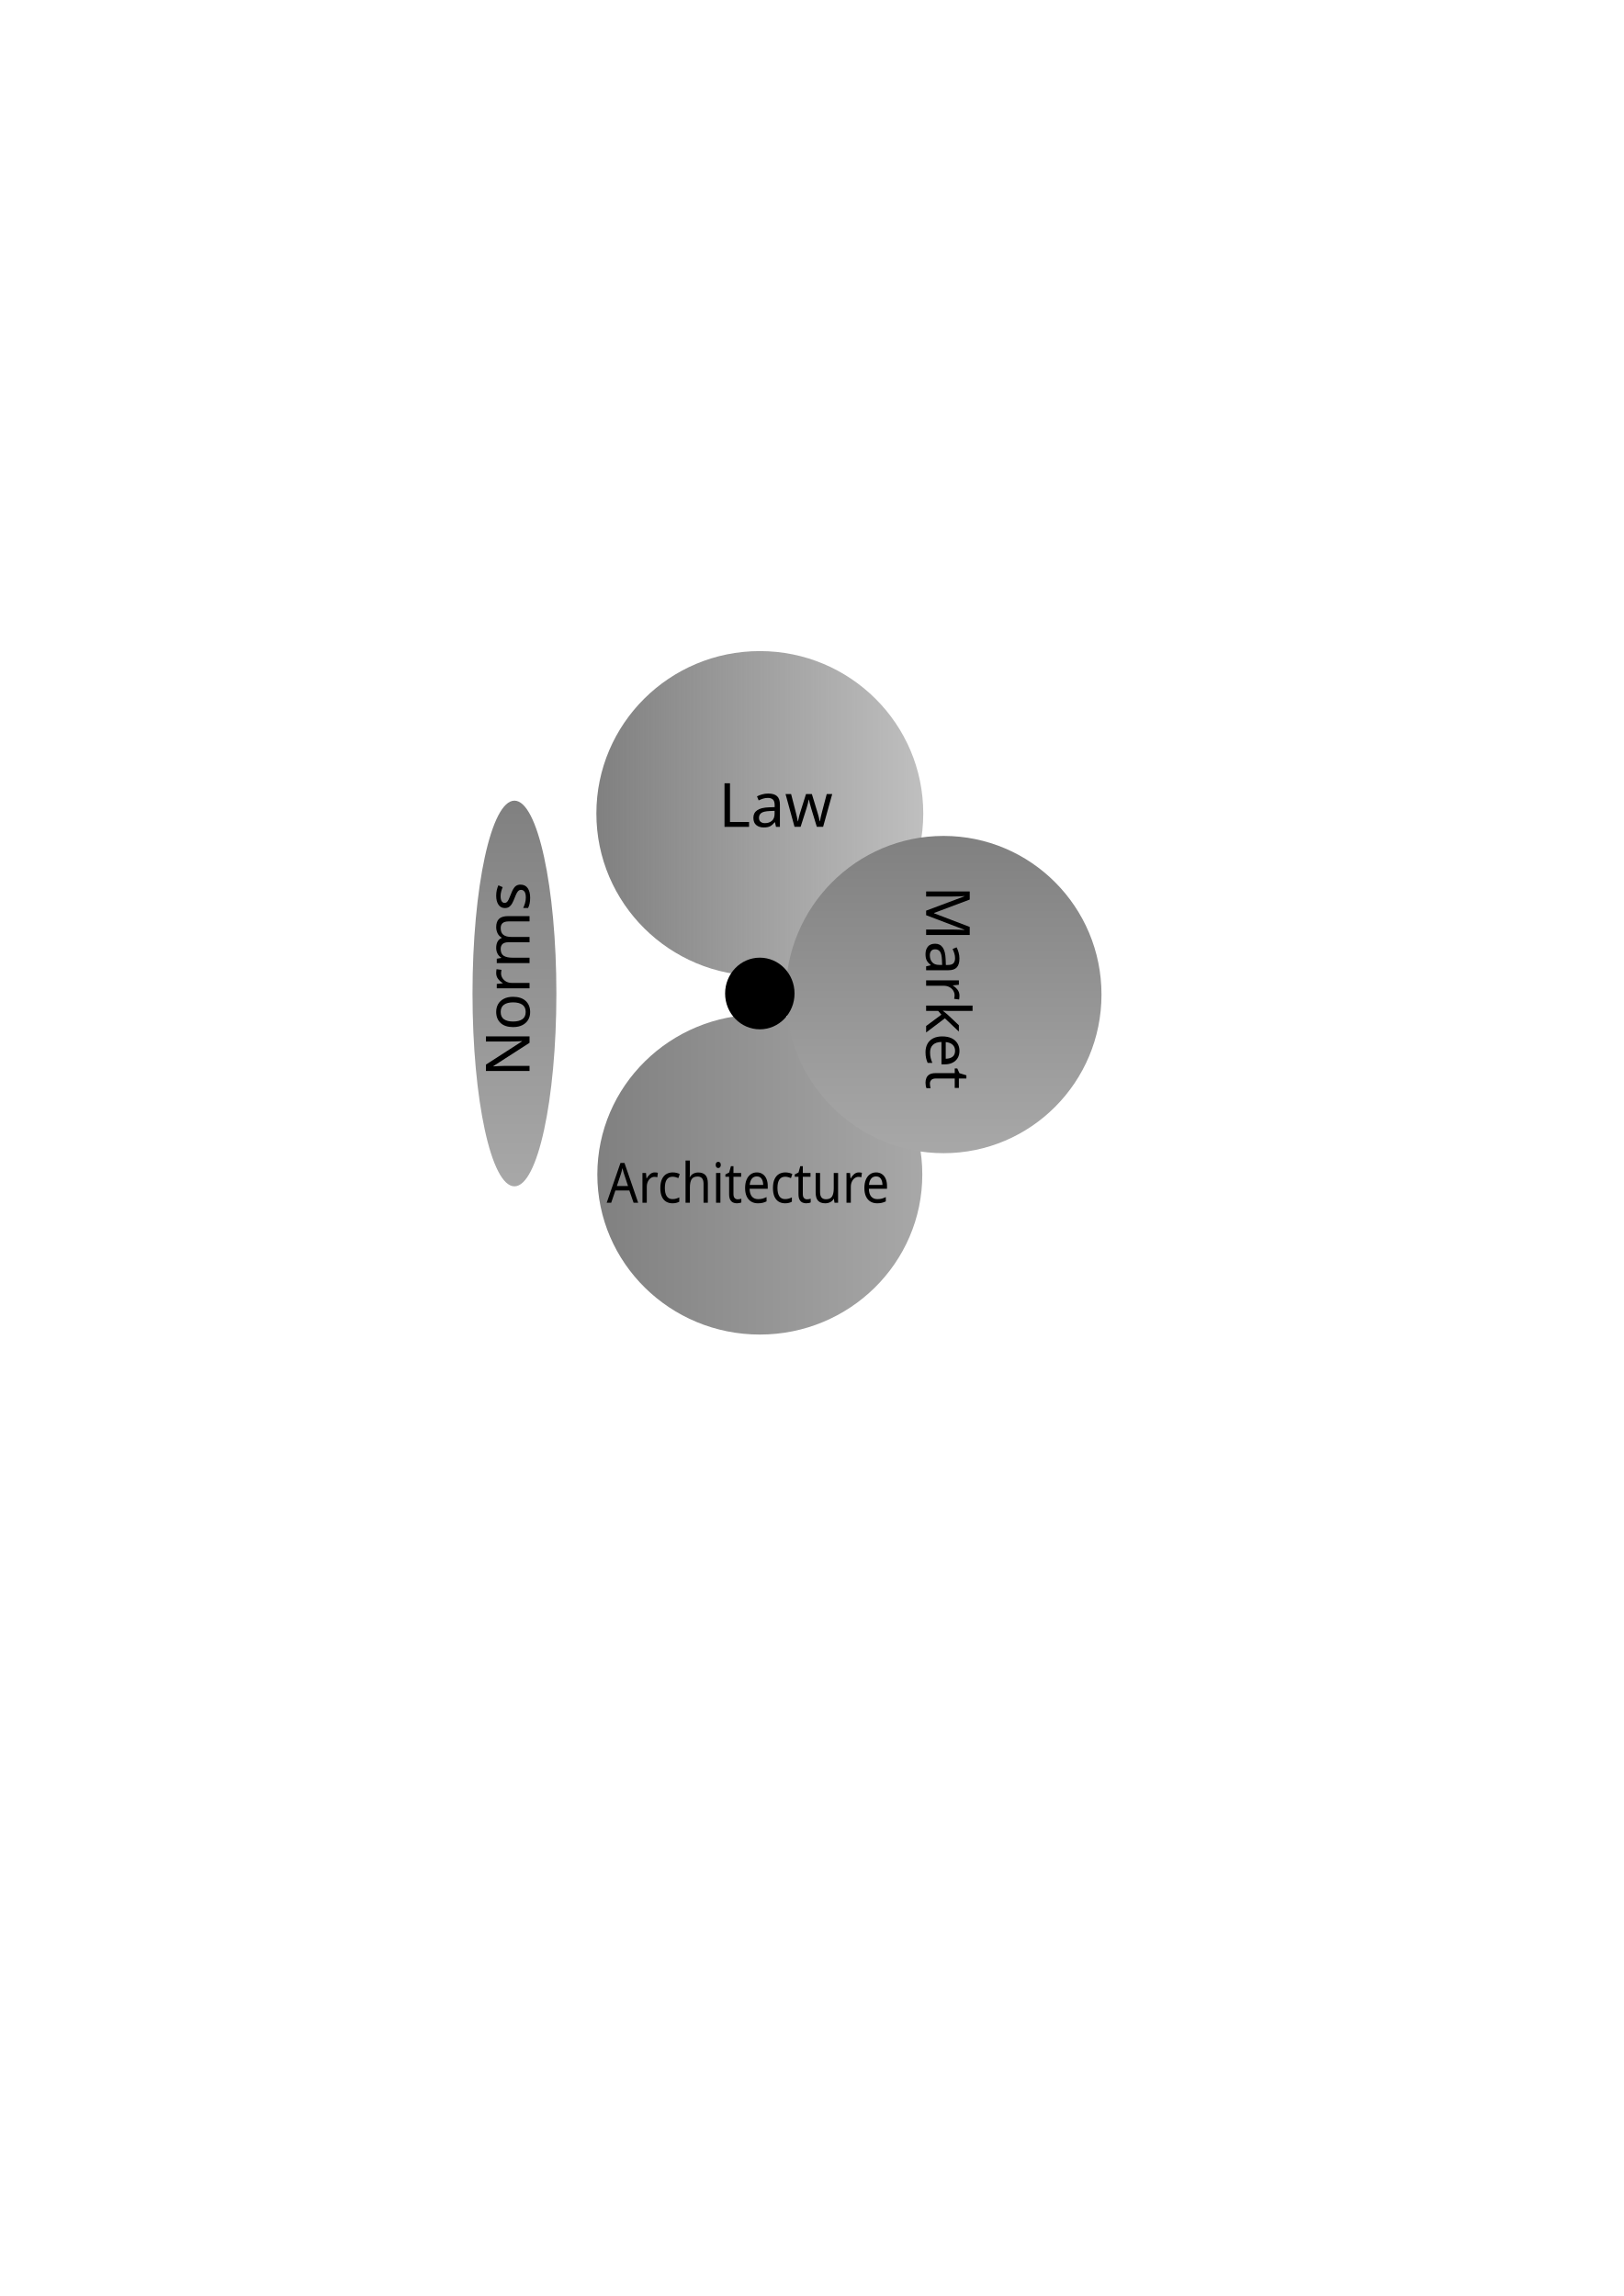
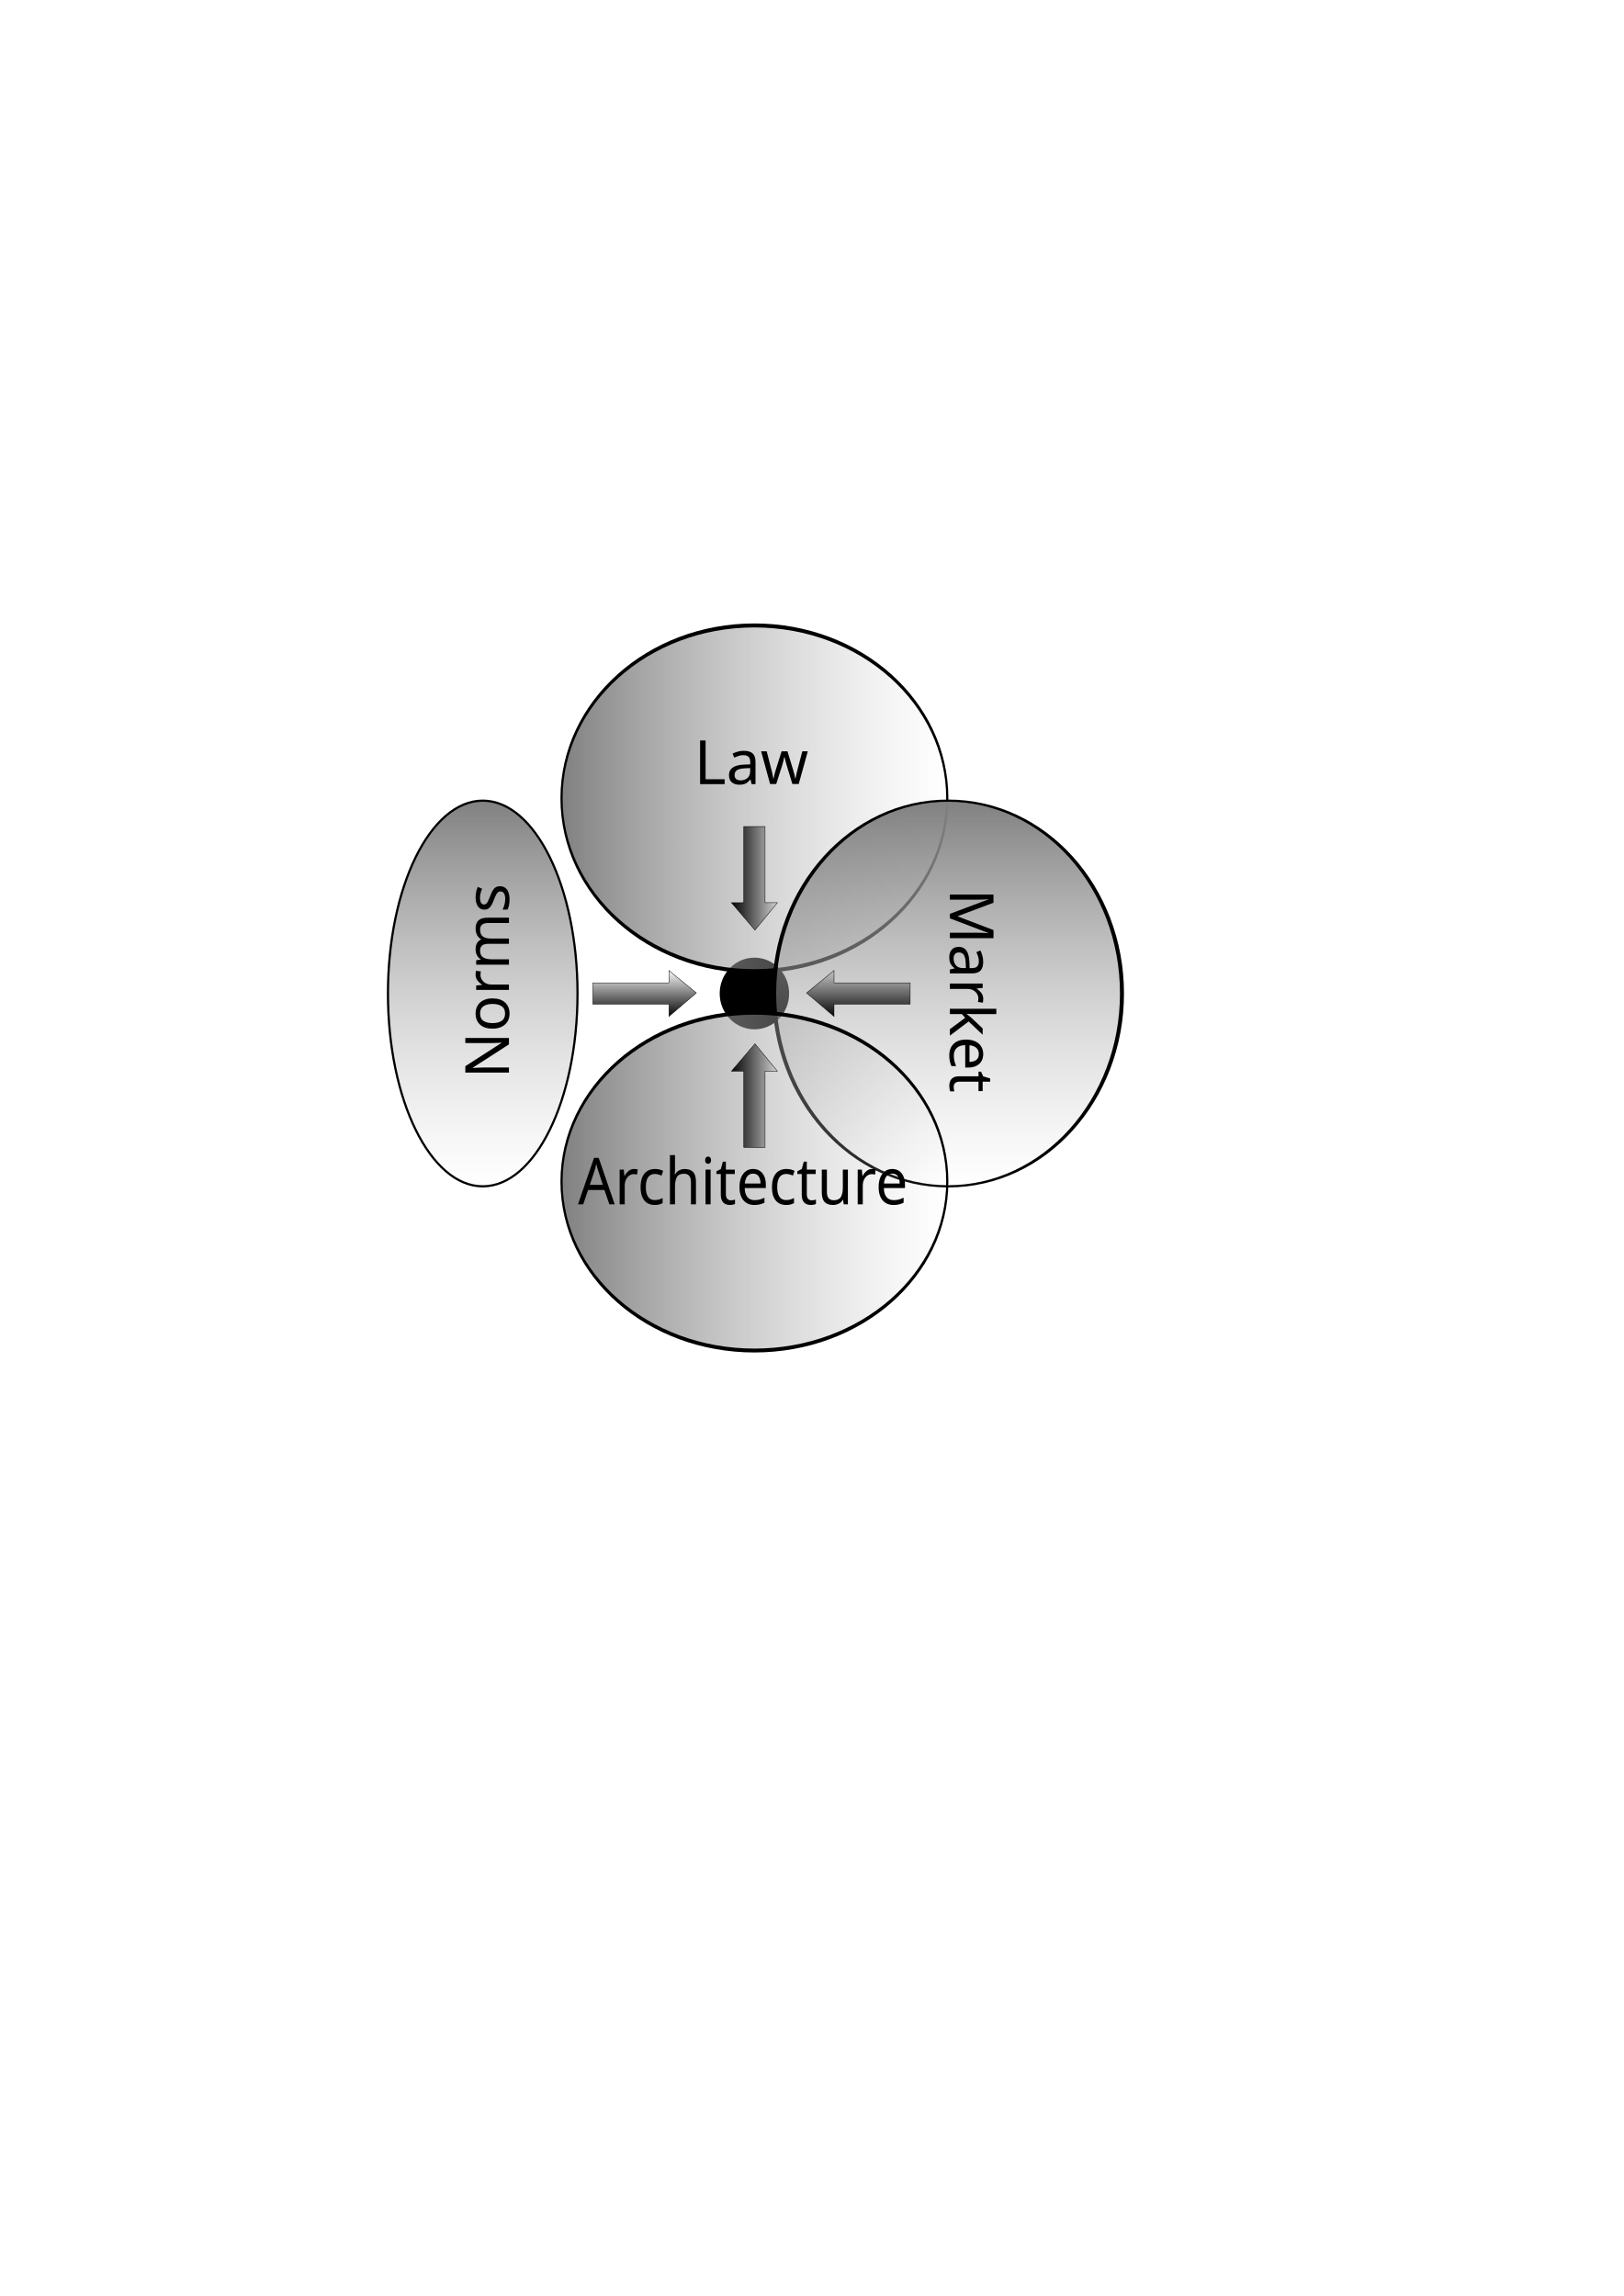
<svg xmlns="http://www.w3.org/2000/svg" xmlns:ns1="http://www.openswatchbook.org/uri/2009/osb" xmlns:xlink="http://www.w3.org/1999/xlink" width="744.094" height="1052.362" id="svg2" version="1.1">
  <defs id="defs4">
    <linearGradient id="linearGradient7497">
      <stop style="stop-color:#000000;stop-opacity:1;" offset="0" id="stop7499" />
      <stop style="stop-color:#000000;stop-opacity:0;" offset="1" id="stop7501" />
    </linearGradient>
    <linearGradient id="linearGradient7481">
      <stop style="stop-color:#000000;stop-opacity:1;" offset="0" id="stop7483" />
      <stop id="stop7489" offset="0.5" style="stop-color:#050505;stop-opacity:0.498;" />
      <stop style="stop-color:#0b0b0b;stop-opacity:0;" offset="1" id="stop7485" />
    </linearGradient>
    <linearGradient id="linearGradient4833" ns1:paint="gradient">
      <stop style="stop-color:#6e6e6e;stop-opacity:0.498;" offset="0" id="stop4839" />
      <stop id="stop4837" offset="1" style="stop-color:#000000;stop-opacity:0;" />
    </linearGradient>
    <marker orient="auto" refY="0.0" refX="0.0" id="Arrow1Sstart" style="overflow:visible">
      <path id="path4029" d="M 0.0,0.0 L 5.0,-5.0 L -12.5,0.0 L 5.0,5.0 L 0.0,0.0 z " style="fill-rule:evenodd;stroke:#000000;stroke-width:1.0pt" transform="scale(0.2) translate(6,0)" />
    </marker>
    <marker orient="auto" refY="0.0" refX="0.0" id="Arrow2Lstart" style="overflow:visible">
      <path id="path4035" style="fill-rule:evenodd;stroke-width:0.625;stroke-linejoin:round" d="M 8.719,4.034 L -2.207,0.016 L 8.719,-4.002 C 6.973,-1.63 6.983,1.616 8.719,4.034 z " transform="scale(1.1) translate(1,0)" />
    </marker>
    <linearGradient id="linearGradient3860">
      <stop style="stop-color:#808080;stop-opacity:1;" offset="0" id="stop3862" />
      <stop style="stop-color:#c3c3c3;stop-opacity:0;" offset="1" id="stop3864" />
    </linearGradient>
-     <linearGradient xlink:href="#linearGradient3860-7-1" id="linearGradient3866" x1="256.079" y1="580.621" x2="433.855" y2="580.621" gradientUnits="userSpaceOnUse" />
+     <linearGradient xlink:href="#linearGradient3860" id="linearGradient3866" x1="256.079" y1="580.621" x2="433.855" y2="580.621" gradientUnits="userSpaceOnUse" />
    <linearGradient xlink:href="#linearGradient3860-7" id="linearGradient3866-6" x1="256.079" y1="580.621" x2="433.855" y2="580.621" gradientUnits="userSpaceOnUse" />
    <linearGradient id="linearGradient3860-7">
      <stop style="stop-color:#808080;stop-opacity:1;" offset="0" id="stop3862-3" />
-       <stop style="stop-color:#808080;stop-opacity:0.5;" offset="1" id="stop3864-2" />
+       <stop style="stop-color:#c3c3c3;stop-opacity:0;" offset="1" id="stop3864-2" />
    </linearGradient>
    <linearGradient y2="580.621" x2="433.855" y1="580.621" x1="256.079" gradientUnits="userSpaceOnUse" id="linearGradient3883" xlink:href="#linearGradient3860-7" />
    <linearGradient y2="580.621" x2="433.855" y1="580.621" x1="256.079" gradientUnits="userSpaceOnUse" id="linearGradient3883-6" xlink:href="#linearGradient3860-7-1" />
    <linearGradient id="linearGradient3860-7-1">
      <stop style="stop-color:#808080;stop-opacity:1;" offset="0" id="stop3862-3-1" />
-       <stop style="stop-color:#a8a8a8;stop-opacity:1;" offset="1" id="stop3864-2-5" />
+       <stop style="stop-color:#c3c3c3;stop-opacity:0;" offset="1" id="stop3864-2-5" />
    </linearGradient>
    <linearGradient y2="580.621" x2="433.855" y1="580.621" x1="256.079" gradientUnits="userSpaceOnUse" id="linearGradient3921" xlink:href="#linearGradient3860-7-1" />
    <linearGradient y2="580.621" x2="433.855" y1="580.621" x1="256.079" gradientUnits="userSpaceOnUse" id="linearGradient3921-8" xlink:href="#linearGradient3860-7-1-3" />
    <linearGradient id="linearGradient3860-7-1-3">
      <stop style="stop-color:#808080;stop-opacity:1;" offset="0" id="stop3862-3-1-1" />
      <stop style="stop-color:#c3c3c3;stop-opacity:0;" offset="1" id="stop3864-2-5-5" />
    </linearGradient>
-     <linearGradient y2="580.621" x2="433.855" y1="580.621" x1="256.079" gradientUnits="userSpaceOnUse" id="linearGradient3955" xlink:href="#linearGradient3860-7-1" />
+     <linearGradient y2="580.621" x2="433.855" y1="580.621" x1="256.079" gradientUnits="userSpaceOnUse" id="linearGradient3955" xlink:href="#linearGradient3860-7-1-3" />
    <linearGradient xlink:href="#linearGradient7497" id="linearGradient7503" x1="208.884" y1="263.964" x2="230.925" y2="263.964" gradientUnits="userSpaceOnUse" gradientTransform="matrix(1,0,0,-1,125.82,666.5502)" />
    <linearGradient xlink:href="#linearGradient7497-5" id="linearGradient7503-7" x1="208.884" y1="263.964" x2="230.925" y2="263.964" gradientUnits="userSpaceOnUse" />
    <linearGradient id="linearGradient7497-5">
      <stop style="stop-color:#000000;stop-opacity:1;" offset="0" id="stop7499-3" />
      <stop style="stop-color:#000000;stop-opacity:0;" offset="1" id="stop7501-8" />
    </linearGradient>
    <linearGradient gradientTransform="translate(125.82,238.171)" y2="263.964" x2="230.925" y1="263.964" x1="208.884" gradientUnits="userSpaceOnUse" id="linearGradient7520" xlink:href="#linearGradient7497-5" />
    <linearGradient xlink:href="#linearGradient7497-3" id="linearGradient7503-9" x1="208.884" y1="263.964" x2="230.925" y2="263.964" gradientUnits="userSpaceOnUse" gradientTransform="matrix(1,0,0,-1,124.416,666.5502)" />
    <linearGradient id="linearGradient7497-3">
      <stop style="stop-color:#000000;stop-opacity:1;" offset="0" id="stop7499-2" />
      <stop style="stop-color:#000000;stop-opacity:0;" offset="1" id="stop7501-9" />
    </linearGradient>
    <linearGradient y2="263.964" x2="230.925" y1="263.964" x1="208.884" gradientTransform="matrix(0,-1,-1,0,559.3523,675.2667)" gradientUnits="userSpaceOnUse" id="linearGradient7554" xlink:href="#linearGradient7497-3" />
    <linearGradient y2="263.964" x2="230.925" y1="263.964" x1="208.884" gradientTransform="matrix(0,-1,-1,0,569.513,673.5071)" gradientUnits="userSpaceOnUse" id="linearGradient7554-0" xlink:href="#linearGradient7497-3-6" />
    <linearGradient id="linearGradient7497-3-6">
      <stop style="stop-color:#000000;stop-opacity:1;" offset="0" id="stop7499-2-9" />
      <stop style="stop-color:#000000;stop-opacity:0;" offset="1" id="stop7501-9-7" />
    </linearGradient>
    <linearGradient y2="263.964" x2="230.925" y1="263.964" x1="208.884" gradientTransform="matrix(0,-1,1,0,129.4029,675.2667)" gradientUnits="userSpaceOnUse" id="linearGradient7588" xlink:href="#linearGradient7497-3-6" />
  </defs>
  <g id="layer1">
-     <path style="fill:url(#linearGradient3866);fill-opacity:1;fill-rule:evenodd;stroke:none" id="path3082" d="m 433.355,580.621 a 88.388,43.437 0 1 1 -176.777,0 88.388,43.437 0 1 1 176.777,0 z" transform="matrix(0.8424404,0,0,1.688596,57.58935,-442.0921)" />
-     <text xml:space="preserve" style="font-size:24px;font-style:normal;font-variant:normal;font-weight:normal;font-stretch:normal;text-align:start;line-height:125%;letter-spacing:0px;word-spacing:0px;writing-mode:lr-tb;text-anchor:start;fill:#000000;fill-opacity:1;stroke:none;font-family:Sans;-inkscape-font-specification:Sans" x="294.941" y="519.668" id="text3088" transform="scale(0.9426623,1.060825)">
-       <tspan id="tspan3090" x="294.941" y="519.668" style="font-size:24px;font-style:normal;font-variant:normal;font-weight:normal;font-stretch:normal;text-align:start;line-height:125%;writing-mode:lr-tb;text-anchor:start;font-family:Sans;-inkscape-font-specification:Sans">Architecture</tspan>
+     <path style="stroke-width:6;stroke-miterlimit:4;stroke-dasharray:none" id="path5965" d="m 361.29,455.001 a 15.909,16.422 0 1 1 -31.818,0 15.909,16.422 0 1 1 31.818,0 z" transform="translate(0.343487,0.3605672)" />
+     <path style="fill:url(#linearGradient3883);fill-opacity:1;fill-rule:evenodd;stroke:#000000;stroke-width:1px;stroke-linecap:butt;stroke-linejoin:miter;stroke-opacity:1" id="path3082-3" d="m 433.355,580.621 a 88.388,43.437 0 1 1 -176.777,0 88.388,43.437 0 1 1 176.777,0 z" transform="matrix(1,0,0,1.824013,0.7576105,-693.1648)" />
+     <path style="fill:url(#linearGradient3955);fill-opacity:1;fill-rule:evenodd;stroke:#000000;stroke-width:1px;stroke-linecap:butt;stroke-linejoin:miter;stroke-opacity:1" id="path3082-3-0-1" d="m 433.355,580.621 a 88.388,43.437 0 1 1 -176.777,0 88.388,43.437 0 1 1 176.777,0 z" transform="matrix(0,1,-1.834755,0,1499.769,110.3949)" />
+     <text xml:space="preserve" style="font-size:40px;font-style:normal;font-weight:normal;line-height:125%;letter-spacing:0px;word-spacing:0px;fill:#000000;fill-opacity:1;stroke:none;font-family:Crimson Text" x="318.114" y="359.389" id="text3902">
+       <tspan id="tspan3904" x="318.114" y="359.389" style="font-size:28px">Law</tspan>
    </text>
-     <path style="fill:url(#linearGradient3883);fill-opacity:1.0;fill-rule:evenodd;stroke:none;stroke-width:1px;stroke-linecap:butt;stroke-linejoin:miter;stroke-opacity:1" id="path3082-3" d="m 433.355,580.621 a 88.388,43.437 0 1 1 -176.777,0 88.388,43.437 0 1 1 176.777,0 z" transform="matrix(0.8474001,0,0,1.713736,55.87844,-622.168)" />
-     <text xml:space="preserve" style="font-size:40px;font-style:normal;font-weight:normal;line-height:125%;letter-spacing:0px;word-spacing:0px;fill:#000000;fill-opacity:1;stroke:none;font-family:Sans" x="329.302" y="378.984" id="text3902">
-       <tspan id="tspan3904" x="329.302" y="378.984" style="font-size:28px">Law</tspan>
+     <path style="fill:url(#linearGradient3921);fill-opacity:1;fill-rule:evenodd;stroke:#000000;stroke-width:1px;stroke-linecap:butt;stroke-linejoin:miter;stroke-opacity:1" id="path3082-3-0" d="m 433.355,580.621 a 88.388,43.437 0 1 1 -176.777,0 88.388,43.437 0 1 1 176.777,0 z" transform="matrix(0,1,-1,0,801.8444,110.3949)" />
+     <text xml:space="preserve" style="font-size:40px;font-style:normal;font-weight:normal;line-height:125%;letter-spacing:0px;word-spacing:0px;fill:#000000;fill-opacity:1;stroke:none;font-family:Crimson Text" x="-494.313" y="233.237" id="text3974" transform="matrix(0,-1,1,0,0,0)">
+       <tspan id="tspan3976" x="-494.313" y="233.237" style="font-size:28px">Norms</tspan>
    </text>
-     <path style="fill:url(#linearGradient3921);fill-opacity:1.0;fill-rule:evenodd;stroke:none;stroke-width:1px;stroke-linecap:butt;stroke-linejoin:miter;stroke-opacity:1" id="path3082-3-0" d="m 433.355,580.621 a 88.388,43.437 0 1 1 -176.777,0 88.388,43.437 0 1 1 176.777,0 z" transform="matrix(0,1,-0.4424079,0,492.6248,110.3949)" />
-     <path style="fill:url(#linearGradient3955);fill-opacity:1.0;fill-rule:evenodd;stroke:none" id="path3082-3-0-1" d="m 433.355,580.621 a 88.388,43.437 0 1 1 -176.777,0 88.388,43.437 0 1 1 176.777,0 z" transform="matrix(0,0.8225971,-1.666049,0,1399.757,172.081)" />
-     <text xml:space="preserve" style="font-size:40px;font-style:normal;font-weight:normal;line-height:125%;letter-spacing:0px;word-spacing:0px;fill:#000000;fill-opacity:1;stroke:none;font-family:Sans" x="-493.587" y="242.672" id="text3974" transform="matrix(0,-1,1,0,0,0)">
-       <tspan id="tspan3976" x="-493.587" y="242.672" style="font-size:28px">Norms</tspan>
+     <path d="m 306.55,465.883 12.573,-10.777 -12.573,-10.264 0,5.645 -34.897,0 0,9.751 34.897,0 z" id="rect4001-3" style="fill:url(#linearGradient7554);fill-opacity:1;stroke:#000000;stroke-width:0.2;stroke-miterlimit:4;stroke-opacity:1;stroke-dasharray:none" />
+     <path style="fill:url(#linearGradient3866);fill-opacity:1;fill-rule:evenodd;stroke:#000000;stroke-width:1px;stroke-linecap:butt;stroke-linejoin:miter;stroke-opacity:1" id="path3082" d="m 433.355,580.621 a 88.388,43.437 0 1 1 -176.777,0 88.388,43.437 0 1 1 176.777,0 z" transform="matrix(1,0,0,1.782246,0.7576105,-493.2175)" />
+     <text xml:space="preserve" style="font-size:40px;font-style:normal;font-weight:normal;line-height:125%;letter-spacing:0px;word-spacing:0px;fill:#000000;fill-opacity:1;stroke:none;font-family:Crimson Text" x="407.318" y="-435.302" id="text3974-3" transform="matrix(0,1,-1,0,0,0)">
+       <tspan id="tspan3976-5" x="407.318" y="-435.302" style="font-size:28px">Market</tspan>
    </text>
-     <text xml:space="preserve" style="font-size:40px;font-style:normal;font-weight:normal;line-height:125%;letter-spacing:0px;word-spacing:0px;fill:#000000;fill-opacity:1;stroke:none;font-family:Sans" x="405.866" y="-424.416" id="text3974-3" transform="matrix(0,1,-1,0,0,0)">
-       <tspan id="tspan3976-5" x="405.866" y="-424.416" style="font-size:28px;stroke:none">Market</tspan>
+     <text xml:space="preserve" style="font-size:29.835px;font-style:normal;font-weight:normal;line-height:125%;letter-spacing:0px;word-spacing:0px;fill:#000000;fill-opacity:1;stroke:none;font-family:Crimson Text" x="280.972" y="520.352" id="text3088" transform="scale(0.9426623,1.060825)">
+       <tspan id="tspan3090" x="280.972" y="520.352" style="font-size:28px">Architecture</tspan>
    </text>
-     <path style="stroke-width:6;stroke-miterlimit:4;stroke-dasharray:none" id="path5965" d="m 361.29,455.001 a 15.909,16.422 0 1 1 -31.818,0 15.909,16.422 0 1 1 31.818,0 z" transform="translate(2.822357,0.3605672)" />
+     <path d="m 382.205,465.883 -12.573,-10.777 12.573,-10.264 0,5.645 34.897,0 0,9.751 -34.897,0 z" id="rect4001-3-0" style="fill:url(#linearGradient7588);fill-opacity:1;stroke:#000000;stroke-width:0.2;stroke-miterlimit:4;stroke-opacity:1;stroke-dasharray:none" />
+     <path d="m 335.204,490.973 10.777,-12.573 10.264,12.573 -5.645,0 0,34.897 -9.751,0 0,-34.897 z" id="rect4001-0" style="fill:url(#linearGradient7520);fill-opacity:1;stroke:#000000;stroke-width:0.2;stroke-miterlimit:4;stroke-opacity:1;stroke-dasharray:none" />
+     <path d="m 335.204,413.748 10.777,12.573 10.264,-12.573 -5.645,0 0,-34.897 -9.751,0 0,34.897 z" id="rect4001" style="fill:url(#linearGradient7503);fill-opacity:1;stroke:#000000;stroke-width:0.2;stroke-miterlimit:4;stroke-opacity:1;stroke-dasharray:none" />
  </g>
</svg>
